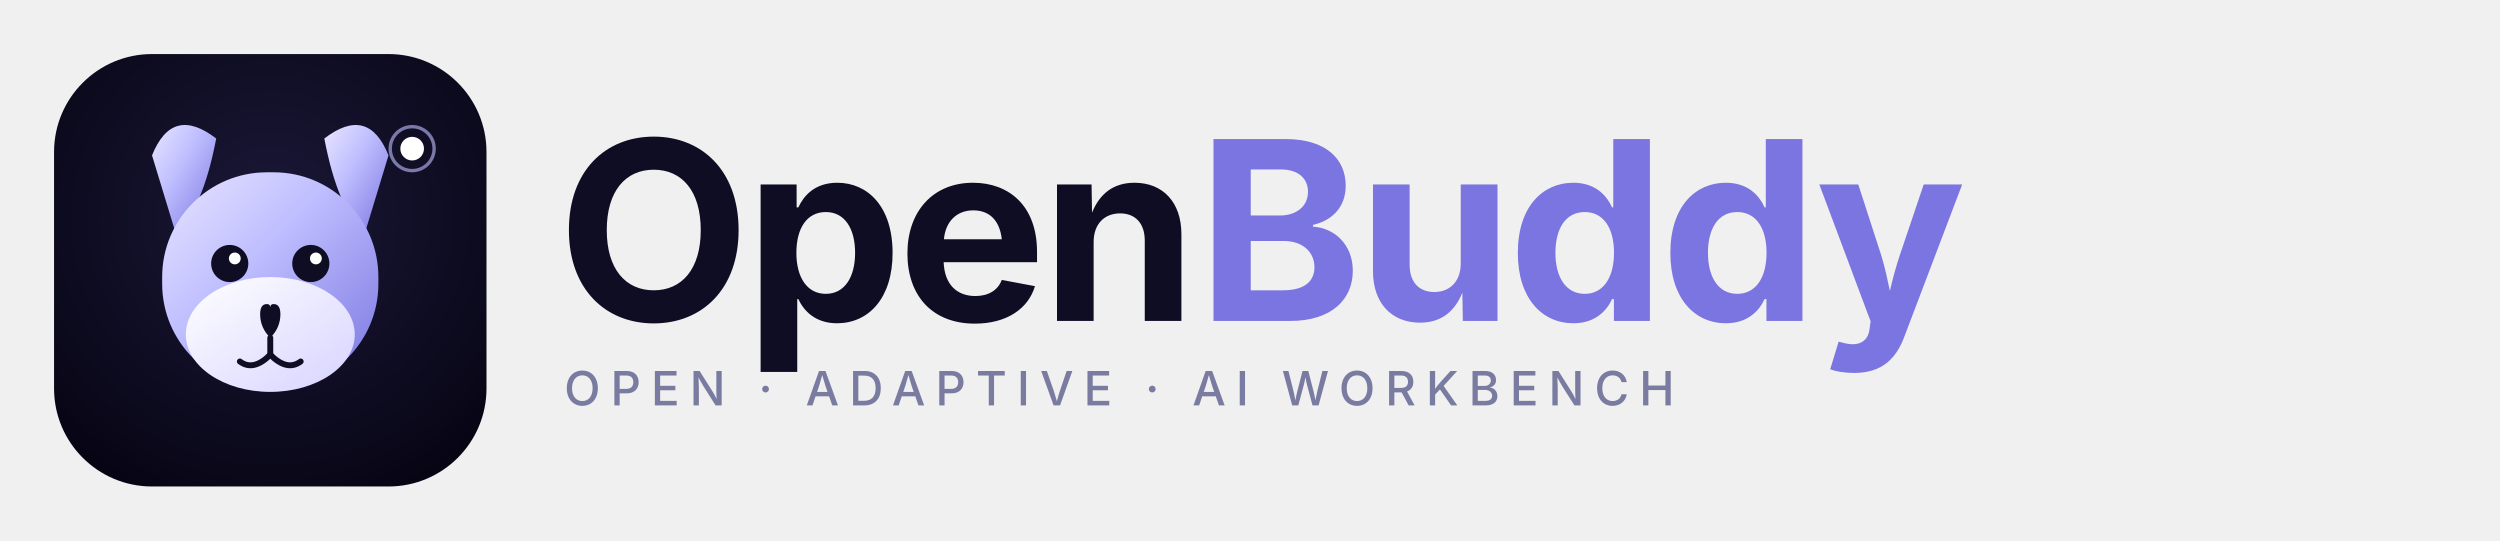
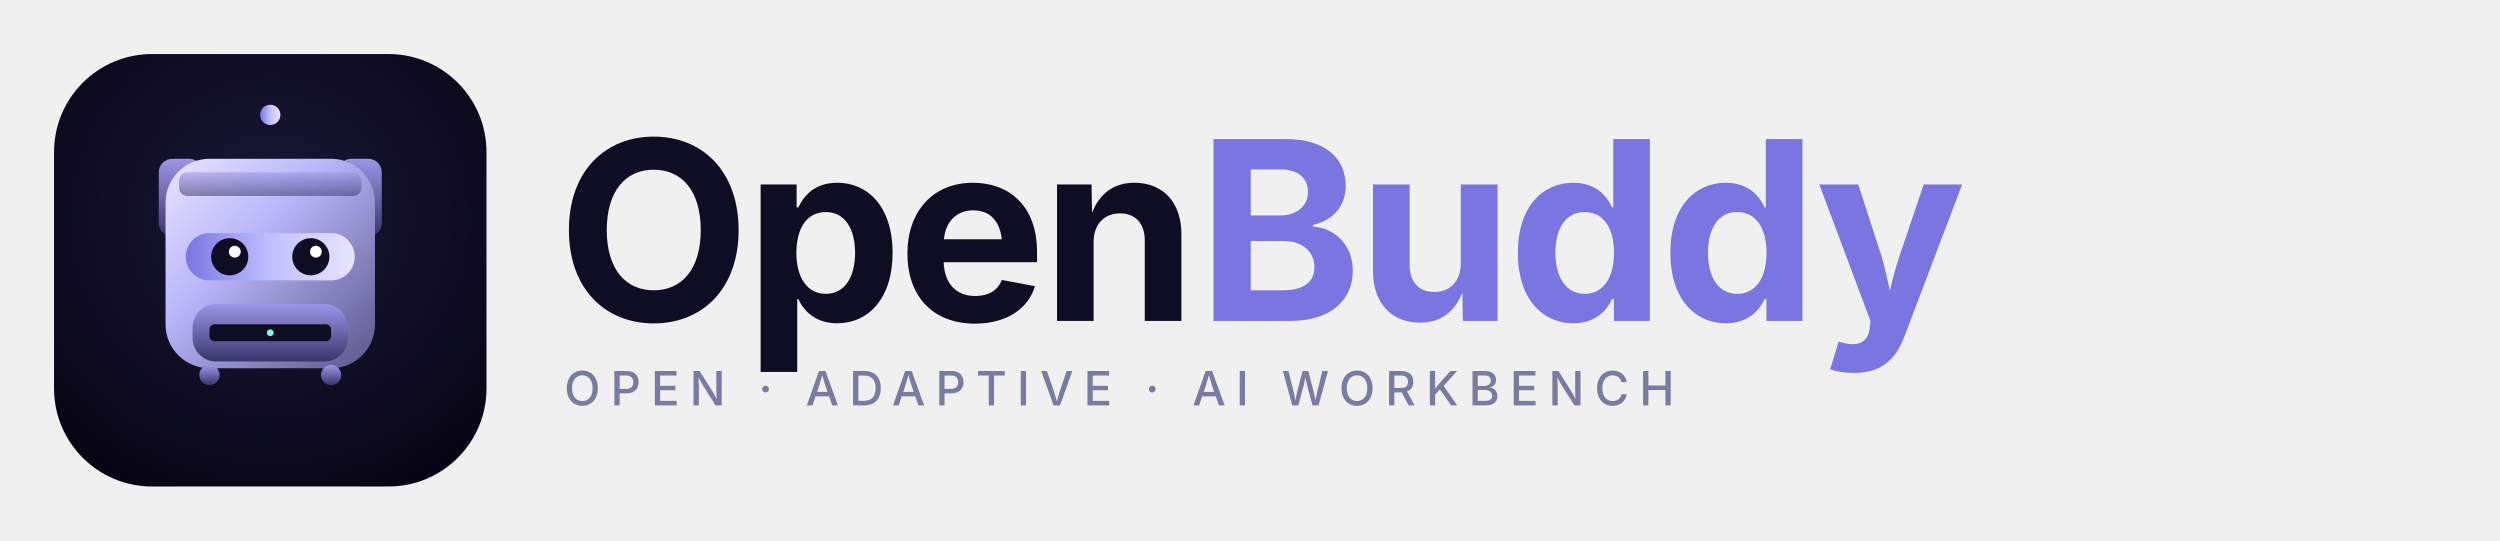
<svg xmlns="http://www.w3.org/2000/svg" width="1480" height="320" viewBox="0 0 1480 320" role="img" aria-label="OpenBuddy">
  <defs>
    <radialGradient id="bg" cx="50%" cy="38%" r="70%">
      <stop stop-color="#1B1838" />
      <stop offset="1" stop-color="#070514" />
    </radialGradient>
-     <linearGradient id="fur" x1="0" y1="0" x2="1" y2="1">
+     <linearGradient id="body" x1="0" y1="0" x2="1" y2="1">
      <stop stop-color="#E8E5FF" />
-       <stop offset=".4" stop-color="#C0BFFF" />
-       <stop offset="1" stop-color="#7A75E0" />
+       <stop offset=".4" stop-color="#B8B4F8" />
+       <stop offset="1" stop-color="#5A5588" />
    </linearGradient>
-     <linearGradient id="muzzle" x1="0" y1="0" x2="1" y2="1">
-       <stop stop-color="#FFFFFF" />
-       <stop offset="1" stop-color="#D6D3FF" />
+     <linearGradient id="panel" x1="0" y1="0" x2="0" y2="1">
+       <stop stop-color="#9C95E8" />
+       <stop offset="1" stop-color="#3A356A" />
    </linearGradient>
-     <radialGradient id="eyeG" cx="50%" cy="50%" r="50%">
-       <stop stop-color="#C0BFFF" />
-       <stop stop-color="#1B1838" stop-opacity="0" />
-     </radialGradient>
+     <linearGradient id="visor" x1="0" y1="0" x2="1" y2="0">
+       <stop stop-color="#7A75E0" />
+       <stop offset=".5" stop-color="#C0BFFF" />
+       <stop offset="1" stop-color="#E8E5FF" />
+     </linearGradient>
  </defs>
  <g transform="translate(32 32)">
    <rect x="0" y="0" width="256" height="256" rx="58" fill="url(#bg)" />
-     <path d="M58 60 Q70 30 96 50 Q88 92 72 106 Z" fill="url(#fur)" />
-     <path d="M198 60 Q186 30 160 50 Q168 92 184 106 Z" fill="url(#fur)" />
-     <rect x="64" y="70" width="128" height="128" rx="62" fill="url(#fur)" />
-     <ellipse cx="128" cy="166" rx="50" ry="34" fill="url(#muzzle)" />
-     <circle cx="104" cy="124" r="18" fill="url(#eyeG)" />
-     <circle cx="152" cy="124" r="18" fill="url(#eyeG)" />
-     <circle cx="104" cy="124" r="11" fill="#0F0D24" />
-     <circle cx="152" cy="124" r="11" fill="#0F0D24" />
-     <circle cx="107" cy="121" r="3.5" fill="#FFFFFF" />
-     <circle cx="155" cy="121" r="3.5" fill="#FFFFFF" />
-     <path d="M122 154 Q122 148 126 148 Q128 148 128 150 Q128 148 130 148 Q134 148 134 154 Q134 162 128 168 Q122 162 122 154 Z" fill="#0F0D24" />
-     <path d="M128 168 L128 178" stroke="#0F0D24" stroke-width="3.5" stroke-linecap="round" />
-     <path d="M128 178 Q118 188 110 182" fill="none" stroke="#0F0D24" stroke-width="3.5" stroke-linecap="round" />
-     <path d="M128 178 Q138 188 146 182" fill="none" stroke="#0F0D24" stroke-width="3.5" stroke-linecap="round" />
-     <g transform="translate(212 56)">
-       <circle r="7" fill="#FFFFFF" />
-       <circle r="13" fill="none" stroke="#C0BFFF" stroke-width="2" opacity=".6" />
-     </g>
+     <line x1="128" y1="38" x2="128" y2="56" stroke="url(#panel)" stroke-width="4" stroke-linecap="round" />
+     <circle cx="128" cy="36" r="6" fill="url(#visor)" />
+     <rect x="62" y="62" width="26" height="46" rx="8" fill="url(#panel)" />
+     <rect x="168" y="62" width="26" height="46" rx="8" fill="url(#panel)" />
+     <rect x="66" y="62" width="124" height="124" rx="26" fill="url(#body)" />
+     <rect x="74" y="70" width="108" height="14" rx="5" fill="url(#panel)" opacity=".55" />
+     <rect x="78" y="106" width="100" height="28" rx="14" fill="url(#visor)" />
+     <circle cx="104" cy="120" r="11" fill="#0F0D24" />
+     <circle cx="152" cy="120" r="11" fill="#0F0D24" />
+     <circle cx="107" cy="117" r="3.5" fill="#FFFFFF" />
+     <circle cx="155" cy="117" r="3.5" fill="#FFFFFF" />
+     <rect x="82" y="148" width="92" height="34" rx="14" fill="url(#panel)" />
+     <rect x="92" y="160" width="72" height="10" rx="3" fill="#0F0D24" />
+     <circle cx="128" cy="165" r="2" fill="#7BFFE0" />
+     <circle cx="92" cy="190" r="6" fill="url(#panel)" />
+     <circle cx="164" cy="190" r="6" fill="url(#panel)" />
  </g>
  <g transform="translate(330 0)" font-family="Inter, -apple-system, BlinkMacSystemFont, 'Segoe UI', Roboto, system-ui, sans-serif">
    <text x="0" y="190" font-size="148" font-weight="700" letter-spacing="-3" fill="#0F0D24">Open<tspan font-weight="700" fill="#7A75E0">Buddy</tspan>
    </text>
    <text x="4" y="240" font-size="28" font-weight="500" letter-spacing="6" fill="#7A7BA0">OPEN · ADAPTIVE · AI WORKBENCH</text>
  </g>
</svg>
